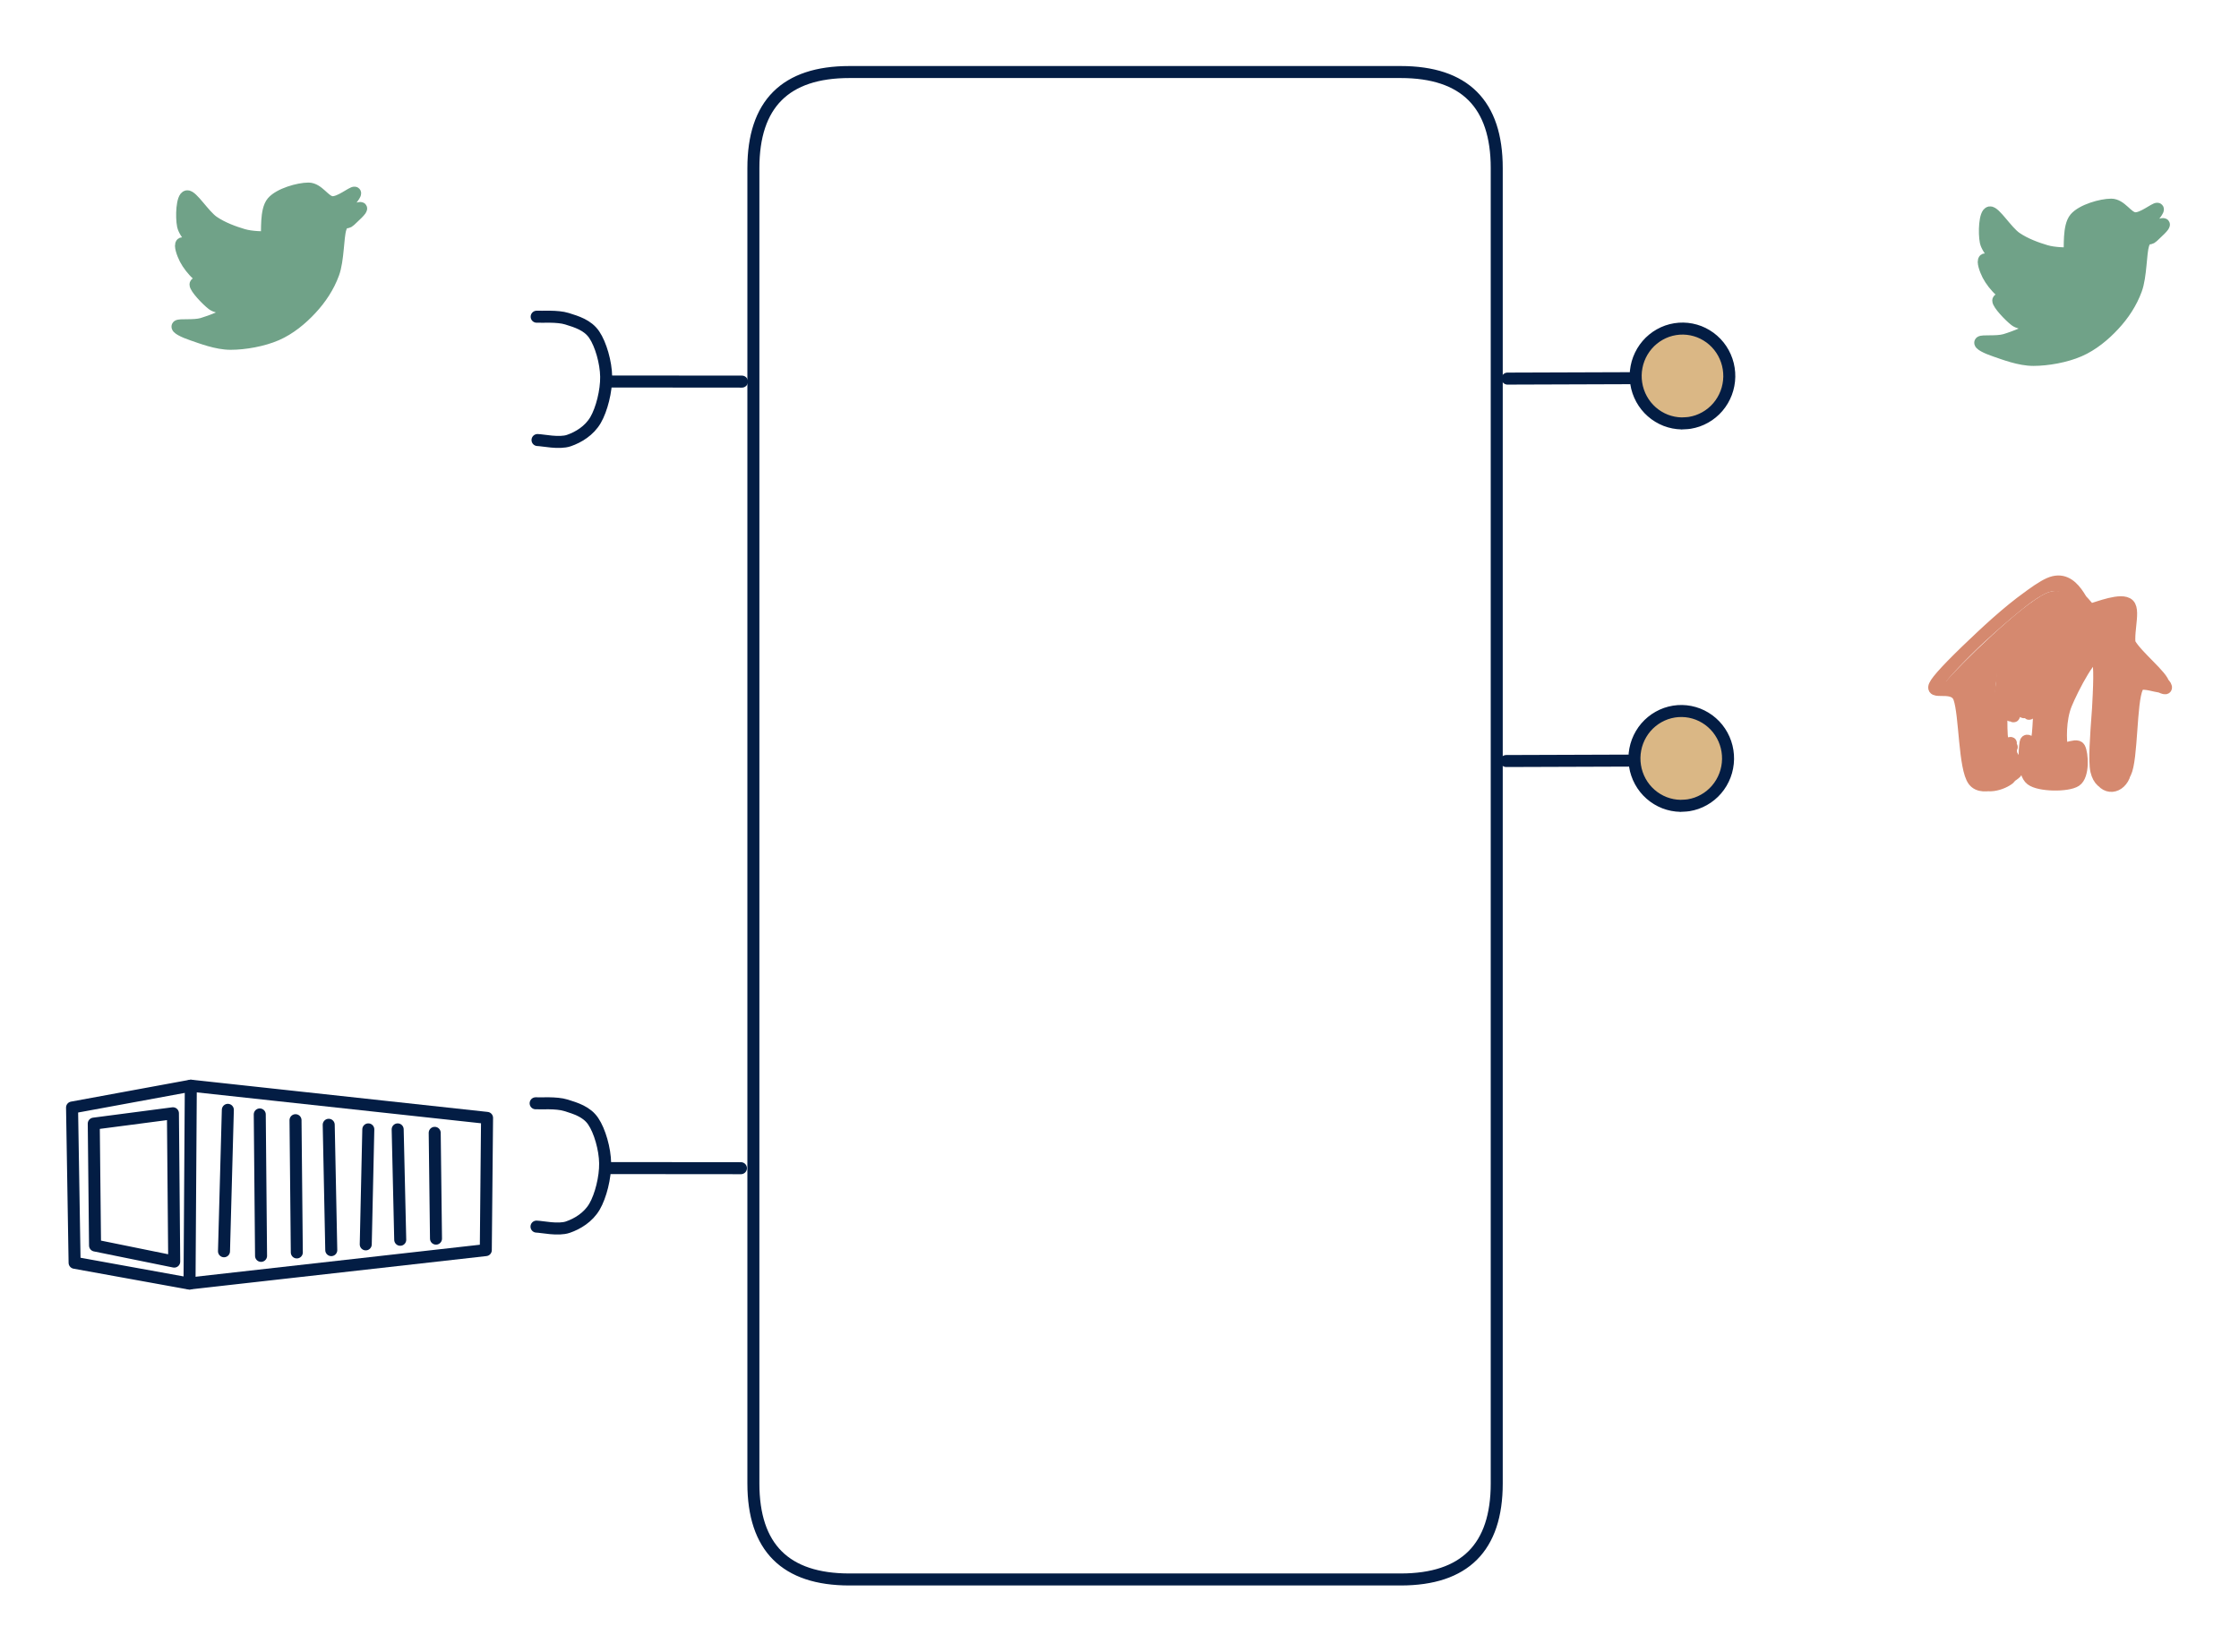
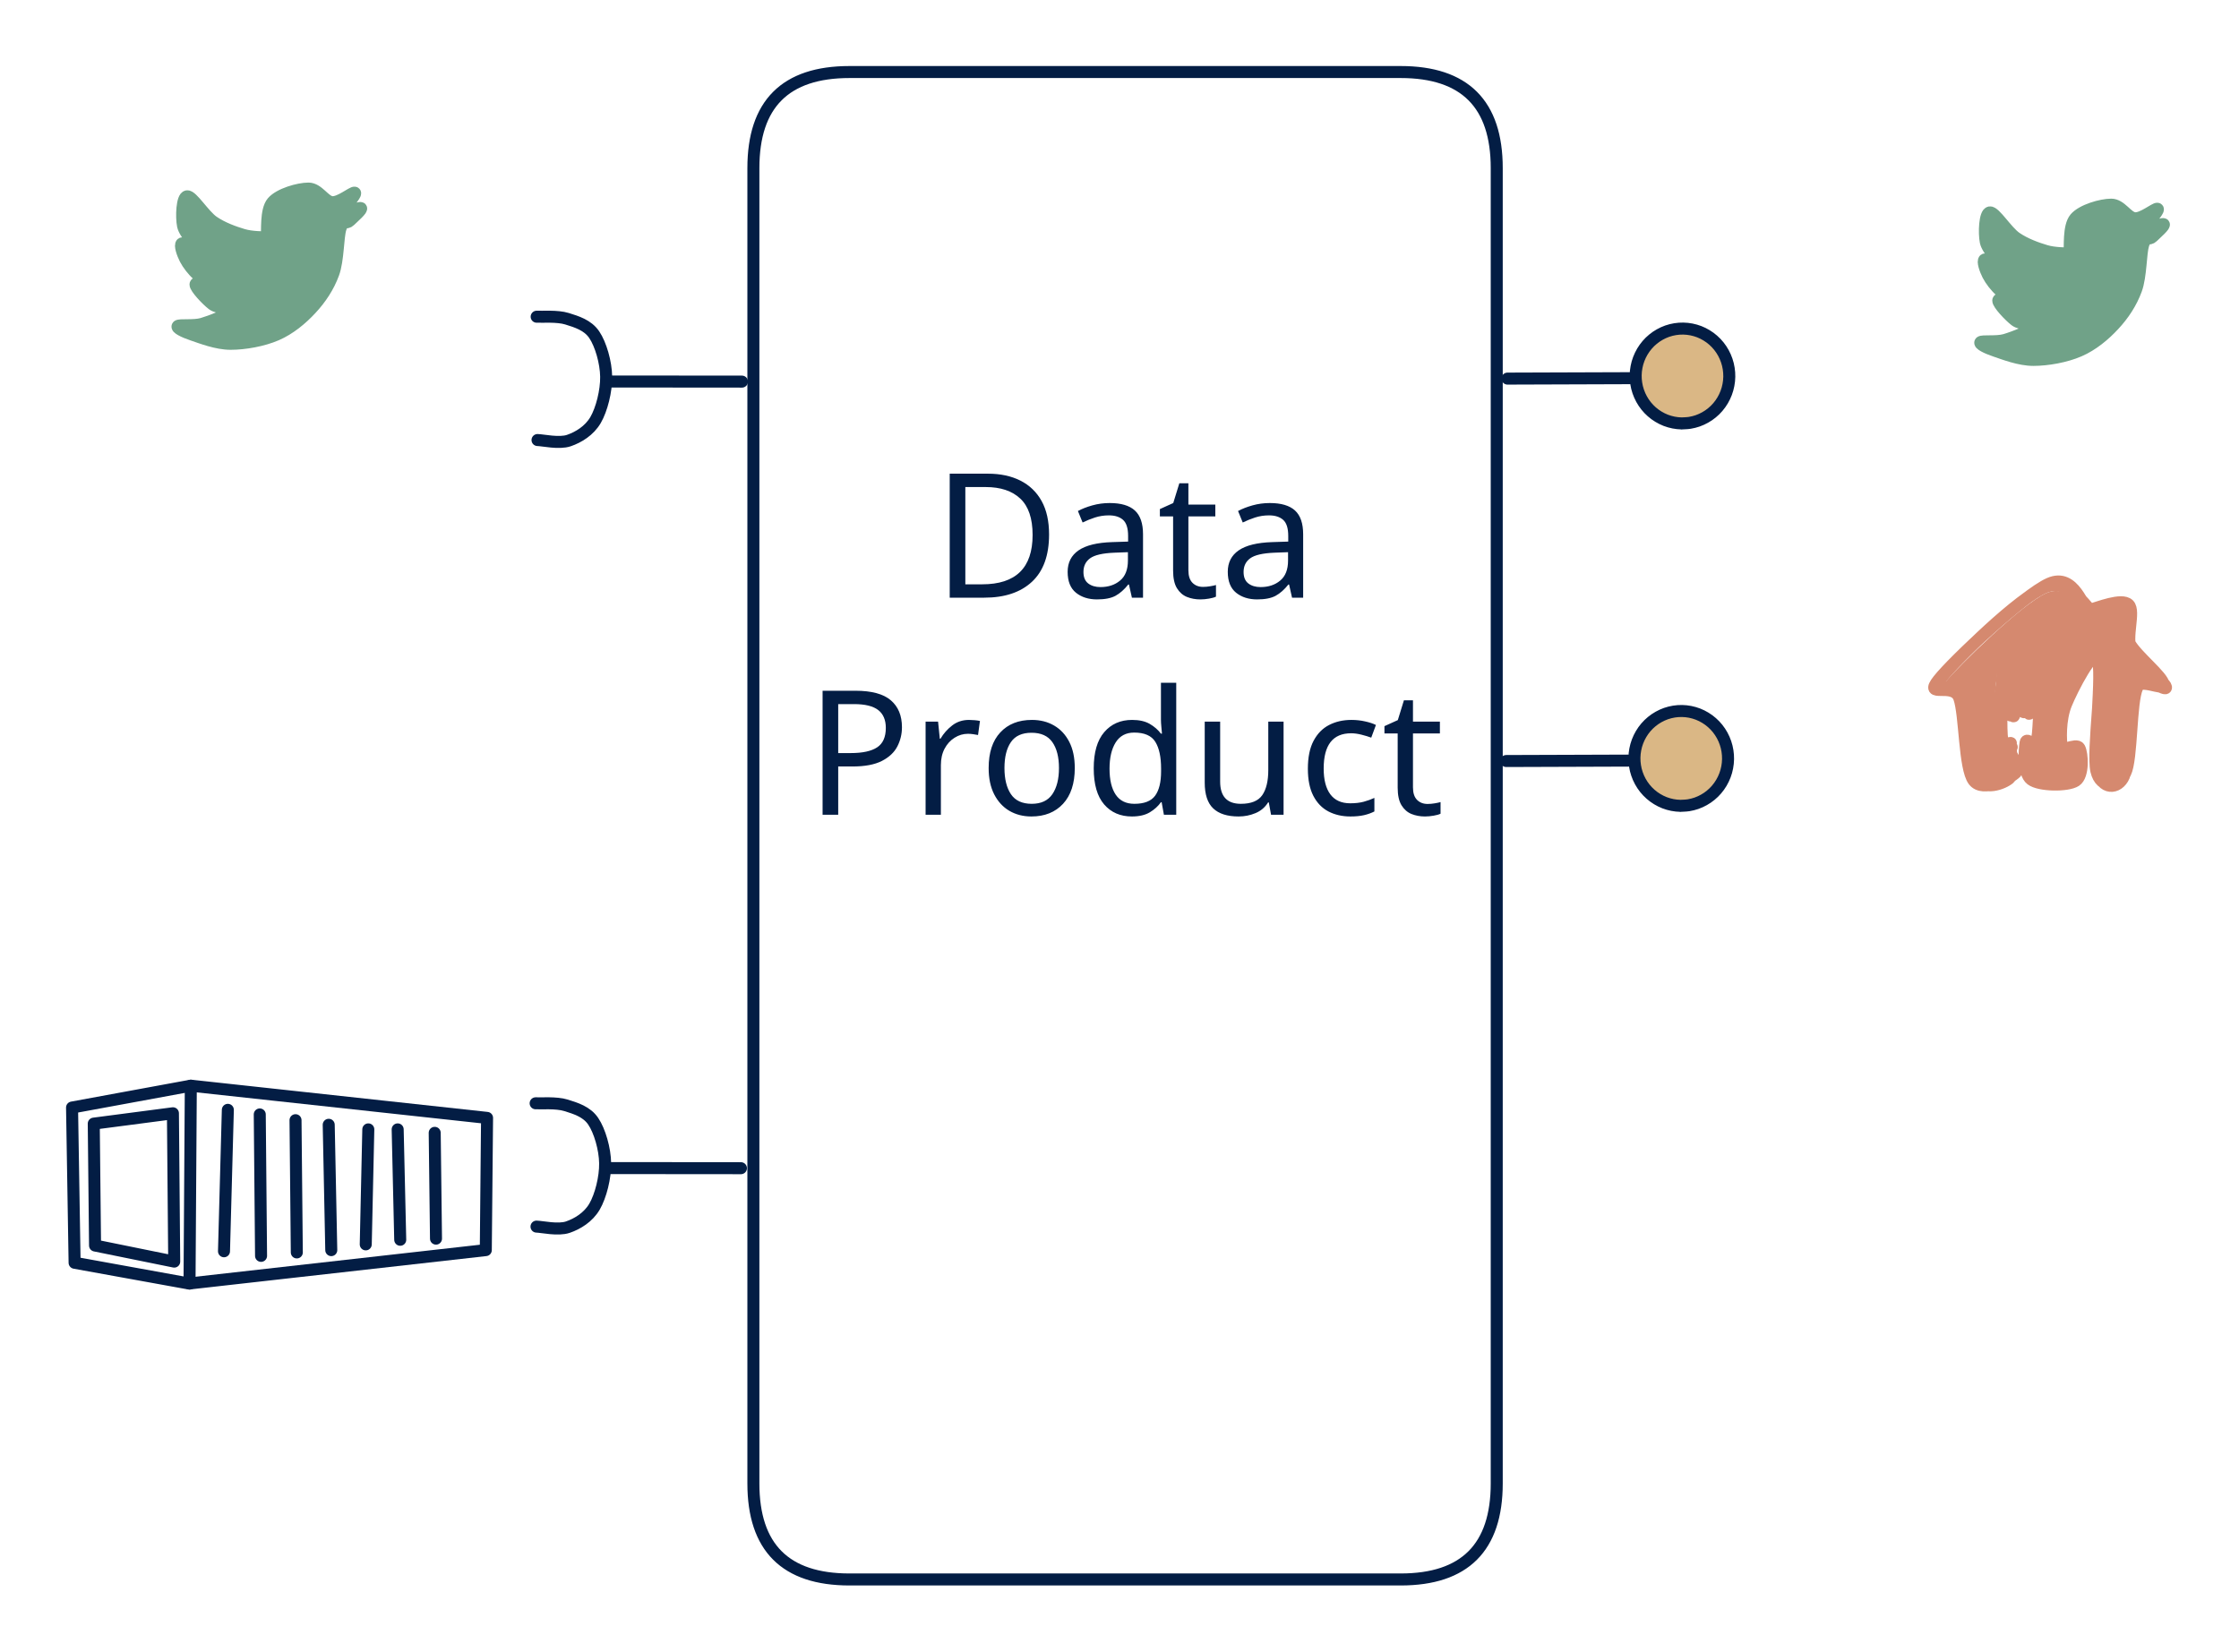
<svg xmlns="http://www.w3.org/2000/svg" version="1.1" viewBox="3001.583 1241.83 745.809 550.24" width="745.809" height="550.24">
  <g stroke-linecap="round">
    <g transform="translate(3090.403 1320.987) rotate(0 0.8961443 9.527954)" fill-rule="evenodd">
      <path d="M0 0 C0.32 -1.97, -0.4 -9.07, 1.93 -11.8 C4.25 -14.52, 10.62 -16.33, 13.92 -16.33 C17.23 -16.33, 19.21 -12.02, 21.77 -11.8 C24.34 -11.57, 28.51 -15.15, 29.33 -14.97 C30.14 -14.8, 27.6 -11.95, 26.66 -10.74 C25.72 -9.53, 22.91 -7.86, 23.7 -7.71 C24.49 -7.56, 30.74 -10.18, 31.4 -9.83 C32.07 -9.48, 28.84 -6.73, 27.7 -5.6 C26.56 -4.46, 25.5 -5.95, 24.59 -3.02 C23.68 -0.1, 23.85 7.49, 22.22 11.95 C20.59 16.41, 17.97 20.34, 14.81 23.74 C11.65 27.15, 7.73 30.42, 3.26 32.36 C-1.21 34.31, -7.33 35.39, -12 35.39 C-16.66 35.39, -21.8 33.35, -24.74 32.36 C-27.67 31.38, -30.17 30.1, -29.63 29.49 C-29.08 28.89, -24.39 29.57, -21.48 28.74 C-18.57 27.9, -12.71 25.58, -12.15 24.5 C-11.58 23.42, -16.15 23.72, -18.07 22.23 C-20 20.74, -23.75 16.76, -23.7 15.58 C-23.65 14.39, -17.9 15.65, -17.78 15.12 C-17.65 14.59, -21.4 13.74, -22.96 12.4 C-24.51 11.07, -26.22 8.85, -27.11 7.11 C-28 5.37, -29.01 2.5, -28.29 1.97 C-27.58 1.44, -22.89 4.92, -22.81 3.93 C-22.74 2.95, -27.23 -0.98, -27.85 -3.93 C-28.46 -6.88, -28.19 -13.54, -26.51 -13.76 C-24.84 -13.99, -20.89 -7.44, -17.78 -5.29 C-14.66 -3.15, -10.81 -1.79, -7.85 -0.91 C-4.89 -0.03, -1.31 -0.15, 0 0" stroke="none" stroke-width="0" fill="#70a288" fill-rule="evenodd" />
      <path d="M0 0 C0.32 -1.97, -0.4 -9.07, 1.93 -11.8 C4.25 -14.52, 10.62 -16.33, 13.92 -16.33 C17.23 -16.33, 19.21 -12.02, 21.77 -11.8 C24.34 -11.57, 28.51 -15.15, 29.33 -14.97 C30.14 -14.8, 27.6 -11.95, 26.66 -10.74 C25.72 -9.53, 22.91 -7.86, 23.7 -7.71 C24.49 -7.56, 30.74 -10.18, 31.4 -9.83 C32.07 -9.48, 28.84 -6.73, 27.7 -5.6 C26.56 -4.46, 25.5 -5.95, 24.59 -3.02 C23.68 -0.1, 23.85 7.49, 22.22 11.95 C20.59 16.41, 17.97 20.34, 14.81 23.74 C11.65 27.15, 7.73 30.42, 3.26 32.36 C-1.21 34.31, -7.33 35.39, -12 35.39 C-16.66 35.39, -21.8 33.35, -24.74 32.36 C-27.67 31.38, -30.17 30.1, -29.63 29.49 C-29.08 28.89, -24.39 29.57, -21.48 28.74 C-18.57 27.9, -12.71 25.58, -12.15 24.5 C-11.58 23.42, -16.15 23.72, -18.07 22.23 C-20 20.74, -23.75 16.76, -23.7 15.58 C-23.65 14.39, -17.9 15.65, -17.78 15.12 C-17.65 14.59, -21.4 13.74, -22.96 12.4 C-24.51 11.07, -26.22 8.85, -27.11 7.11 C-28 5.37, -29.01 2.5, -28.29 1.97 C-27.58 1.44, -22.89 4.92, -22.81 3.93 C-22.74 2.95, -27.23 -0.98, -27.85 -3.93 C-28.46 -6.88, -28.19 -13.54, -26.51 -13.76 C-24.84 -13.99, -20.89 -7.44, -17.78 -5.29 C-14.66 -3.15, -10.81 -1.79, -7.85 -0.91 C-4.89 -0.03, -1.31 -0.15, 0 0 M0 0 C0.32 -1.97, -0.4 -9.07, 1.93 -11.8 C4.25 -14.52, 10.62 -16.33, 13.92 -16.33 C17.23 -16.33, 19.21 -12.02, 21.77 -11.8 C24.34 -11.57, 28.51 -15.15, 29.33 -14.97 C30.14 -14.8, 27.6 -11.95, 26.66 -10.74 C25.72 -9.53, 22.91 -7.86, 23.7 -7.71 C24.49 -7.56, 30.74 -10.18, 31.4 -9.83 C32.07 -9.48, 28.84 -6.73, 27.7 -5.6 C26.56 -4.46, 25.5 -5.95, 24.59 -3.02 C23.68 -0.1, 23.85 7.49, 22.22 11.95 C20.59 16.41, 17.97 20.34, 14.81 23.74 C11.65 27.15, 7.73 30.42, 3.26 32.36 C-1.21 34.31, -7.33 35.39, -12 35.39 C-16.66 35.39, -21.8 33.35, -24.74 32.36 C-27.67 31.38, -30.17 30.1, -29.63 29.49 C-29.08 28.89, -24.39 29.57, -21.48 28.74 C-18.57 27.9, -12.71 25.58, -12.15 24.5 C-11.58 23.42, -16.15 23.72, -18.07 22.23 C-20 20.74, -23.75 16.76, -23.7 15.58 C-23.65 14.39, -17.9 15.65, -17.78 15.12 C-17.65 14.59, -21.4 13.74, -22.96 12.4 C-24.51 11.07, -26.22 8.85, -27.11 7.11 C-28 5.37, -29.01 2.5, -28.29 1.97 C-27.58 1.44, -22.89 4.92, -22.81 3.93 C-22.74 2.95, -27.23 -0.98, -27.85 -3.93 C-28.46 -6.88, -28.19 -13.54, -26.51 -13.76 C-24.84 -13.99, -20.89 -7.44, -17.78 -5.29 C-14.66 -3.15, -10.81 -1.79, -7.85 -0.91 C-4.89 -0.03, -1.31 -0.15, 0 0" stroke="#70a288" stroke-width="4" fill="none" />
    </g>
  </g>
  <g stroke-linecap="round">
    <g transform="translate(3032.814 1616.198) rotate(0 13.39865 21.26245)">
      <path d="M0 0 C0.11 10.17, 0.21 20.33, 0.43 40.61 M0 0 C0.1 9.48, 0.2 18.95, 0.43 40.61 M0.43 40.61 C10.29 42.62, 20.16 44.62, 26.8 45.97 M0.43 40.61 C9.78 42.51, 19.13 44.41, 26.8 45.97 M26.8 45.97 C26.7 34.76, 26.6 23.54, 26.37 -3.45 M26.8 45.97 C26.71 35.47, 26.62 24.96, 26.37 -3.45 M26.37 -3.45 C19.31 -2.53, 12.25 -1.6, 0 0 M26.37 -3.45 C17.34 -2.27, 8.31 -1.09, 0 0" stroke="#031d44" stroke-width="4" fill="none" />
    </g>
  </g>
  <g stroke-linecap="round">
    <g transform="translate(3025.583 1610.834) rotate(0 19.77896 25.68963)">
      <path d="M0 0 C0.17 10.54, 0.35 21.08, 0.85 51.72 M0 0 C0.32 19.18, 0.63 38.35, 0.85 51.72 M0.85 51.72 C12.46 53.82, 24.07 55.93, 39.13 58.66 M0.85 51.72 C15.57 54.39, 30.28 57.05, 39.13 58.66 M39.13 58.66 C39.22 44.76, 39.31 30.87, 39.56 -7.28 M39.13 58.66 C39.22 44.37, 39.32 30.07, 39.56 -7.28 M39.56 -7.28 C26.71 -4.92, 13.87 -2.55, 0 0 M39.56 -7.28 C25.61 -4.71, 11.66 -2.15, 0 0" stroke="#031d44" stroke-width="4" fill="none" />
    </g>
  </g>
  <g stroke-linecap="round">
    <g transform="translate(3065.141 1603.555) rotate(0 49.12839 32.94722)">
      <path d="M0 0 C25.94 2.82, 51.87 5.64, 98.68 10.73 M0 0 C23.26 2.53, 46.51 5.06, 98.68 10.73 M98.68 10.73 C98.59 20.23, 98.5 29.73, 98.26 54.78 M98.68 10.73 C98.51 28.12, 98.35 45.52, 98.26 54.78 M98.26 54.78 C62.42 58.82, 26.58 62.85, -0.43 65.89 M98.26 54.78 C69.1 58.07, 39.94 61.35, -0.43 65.89" stroke="#031d44" stroke-width="4" fill="none" />
    </g>
  </g>
  <g stroke-linecap="round">
    <g transform="translate(3077.477 1611.601) rotate(0 -0.6380311 23.56109)">
      <path d="M0 0 C-0.34 12.58, -0.68 25.16, -1.28 47.12 M0 0 C-0.31 11.51, -0.62 23.01, -1.28 47.12" stroke="#031d44" stroke-width="4" fill="none" />
    </g>
  </g>
  <g stroke-linecap="round">
    <g transform="translate(3088.11 1613.133) rotate(0 0.212677 23.56109)">
      <path d="M0 0 C0.14 15.43, 0.28 30.85, 0.43 47.12 M0 0 C0.11 12.44, 0.22 24.88, 0.43 47.12" stroke="#031d44" stroke-width="4" fill="none" />
    </g>
  </g>
  <g stroke-linecap="round">
    <g transform="translate(3100.02 1615.049) rotate(0 0.212677 22.02866)">
      <path d="M0 0 C0.14 14.29, 0.28 28.58, 0.43 44.06 M0 0 C0.16 16.18, 0.31 32.35, 0.43 44.06" stroke="#031d44" stroke-width="4" fill="none" />
    </g>
  </g>
  <g stroke-linecap="round">
    <g transform="translate(3111.079 1616.581) rotate(0 0.4253541 20.87934)">
      <path d="M0 0 C0.26 12.68, 0.52 25.37, 0.85 41.76 M0 0 C0.24 11.85, 0.48 23.7, 0.85 41.76" stroke="#031d44" stroke-width="4" fill="none" />
    </g>
  </g>
  <g stroke-linecap="round">
    <g transform="translate(3124.265 1618.113) rotate(0 -0.4253541 19.15536)">
      <path d="M0 0 C-0.32 14.33, -0.64 28.66, -0.85 38.31 M0 0 C-0.3 13.59, -0.6 27.17, -0.85 38.31" stroke="#031d44" stroke-width="4" fill="none" />
    </g>
  </g>
  <g stroke-linecap="round">
    <g transform="translate(3134.049 1618.113) rotate(0 0.4253541 18.38914)">
      <path d="M0 0 C0.26 11.15, 0.52 22.31, 0.85 36.78 M0 0 C0.33 14.14, 0.65 28.27, 0.85 36.78" stroke="#031d44" stroke-width="4" fill="none" />
    </g>
  </g>
  <g stroke-linecap="round">
    <g transform="translate(3146.384 1619.263) rotate(0 0.212677 17.62293)">
      <path d="M0 0 C0.09 7.6, 0.18 15.2, 0.43 35.25 M0 0 C0.17 13.92, 0.34 27.84, 0.43 35.25" stroke="#031d44" stroke-width="4" fill="none" />
    </g>
  </g>
  <g stroke-linecap="round" transform="translate(3252.535 1265.83) rotate(0 123.8051 251.1225)">
    <path d="M32 0 C96.3 0, 160.6 0, 215.61 0 M32 0 C96.19 0, 160.38 0, 215.61 0 M215.61 0 C236.94 0, 247.61 10.67, 247.61 32 M215.61 0 C236.94 0, 247.61 10.67, 247.61 32 M247.61 32 C247.61 174.3, 247.61 316.61, 247.61 470.24 M247.61 32 C247.61 186.51, 247.61 341.03, 247.61 470.24 M247.61 470.24 C247.61 491.58, 236.94 502.24, 215.61 502.24 M247.61 470.24 C247.61 491.58, 236.94 502.24, 215.61 502.24 M215.61 502.24 C167.68 502.24, 119.75 502.24, 32 502.24 M215.61 502.24 C164.44 502.24, 113.28 502.24, 32 502.24 M32 502.24 C10.67 502.24, 0 491.58, 0 470.24 M32 502.24 C10.67 502.24, 0 491.58, 0 470.24 M0 470.24 C0 323.2, 0 176.16, 0 32 M0 470.24 C0 328.43, 0 186.62, 0 32 M0 32 C0 10.67, 10.67 0, 32 0 M0 32 C0 10.67, 10.67 0, 32 0" stroke="#031d44" stroke-width="4" fill="none" />
  </g>
  <g stroke-linecap="round">
    <g transform="translate(3171.795 1356.65) rotate(269.5993 20.20242 11.50673)">
      <path d="M0 0 C-0.04 1.74, -1.34 7.21, -0.25 10.44 C0.83 13.66, 2.98 17.27, 6.52 19.37 C10.05 21.46, 16.21 23.05, 20.95 23.01 C25.69 22.98, 31.74 21.29, 34.97 19.13 C38.2 16.98, 39.33 13.27, 40.35 10.08 C41.37 6.89, 40.97 1.68, 41.09 0 M0 0 C-0.04 1.74, -1.34 7.21, -0.25 10.44 C0.83 13.66, 2.98 17.27, 6.52 19.37 C10.05 21.46, 16.21 23.05, 20.95 23.01 C25.69 22.98, 31.74 21.29, 34.97 19.13 C38.2 16.98, 39.33 13.27, 40.35 10.08 C41.37 6.89, 40.97 1.68, 41.09 0" stroke="#031d44" stroke-width="4" fill="none" />
    </g>
  </g>
  <g stroke-linecap="round">
    <g transform="translate(3226.701 1346.758) rotate(269.5993 -0.1761756 22.19813)">
      <path d="M0 0 C-0.06 7.4, -0.29 37, -0.35 44.4 M0 0 C-0.06 7.4, -0.29 37, -0.35 44.4" stroke="#031d44" stroke-width="4" fill="none" />
    </g>
  </g>
  <g stroke-linecap="round">
    <g transform="translate(3171.455 1618.72) rotate(269.5993 20.20242 11.50673)">
      <path d="M0 0 C-0.04 1.74, -1.34 7.21, -0.25 10.44 C0.83 13.66, 2.98 17.27, 6.52 19.37 C10.05 21.46, 16.21 23.05, 20.95 23.01 C25.69 22.98, 31.74 21.29, 34.97 19.13 C38.2 16.98, 39.33 13.27, 40.35 10.08 C41.37 6.89, 40.97 1.68, 41.09 0 M0 0 C-0.04 1.74, -1.34 7.21, -0.25 10.44 C0.83 13.66, 2.98 17.27, 6.52 19.37 C10.05 21.46, 16.21 23.05, 20.95 23.01 C25.69 22.98, 31.74 21.29, 34.97 19.13 C38.2 16.98, 39.33 13.27, 40.35 10.08 C41.37 6.89, 40.97 1.68, 41.09 0" stroke="#031d44" stroke-width="4" fill="none" />
    </g>
  </g>
  <g stroke-linecap="round">
    <g transform="translate(3226.361 1608.828) rotate(269.5993 -0.1761756 22.19813)">
      <path d="M0 0 C-0.06 7.4, -0.29 37, -0.35 44.4 M0 0 C-0.06 7.4, -0.29 37, -0.35 44.4" stroke="#031d44" stroke-width="4" fill="none" />
    </g>
  </g>
  <g stroke-linecap="round">
    <g transform="translate(3523.627 1347.588) rotate(90.96151 0.4103828 20.31395)">
      <path d="M0 0 C0.14 6.77, 0.68 33.86, 0.82 40.63 M0 0 C0.14 6.77, 0.68 33.86, 0.82 40.63" stroke="#031d44" stroke-width="4" fill="none" />
    </g>
  </g>
  <g stroke-linecap="round" transform="translate(3546.216 1351.508) rotate(90.96151 15.79974 15.59455)">
    <path d="M31.6 15.59 C31.6 16.5, 31.52 17.41, 31.36 18.3 C31.2 19.19, 30.96 20.08, 30.65 20.93 C30.33 21.78, 29.94 22.61, 29.48 23.39 C29.03 24.17, 28.49 24.93, 27.9 25.62 C27.32 26.31, 26.66 26.96, 25.96 27.54 C25.26 28.12, 24.49 28.65, 23.7 29.1 C22.91 29.55, 22.06 29.94, 21.2 30.25 C20.34 30.56, 19.44 30.8, 18.54 30.95 C17.64 31.11, 16.71 31.19, 15.8 31.19 C14.89 31.19, 13.96 31.11, 13.06 30.95 C12.16 30.8, 11.26 30.56, 10.4 30.25 C9.54 29.94, 8.69 29.55, 7.9 29.1 C7.11 28.65, 6.34 28.12, 5.64 27.54 C4.94 26.96, 4.28 26.31, 3.7 25.62 C3.11 24.93, 2.57 24.17, 2.12 23.39 C1.66 22.61, 1.27 21.78, 0.95 20.93 C0.64 20.08, 0.4 19.19, 0.24 18.3 C0.08 17.41, 0 16.5, 0 15.59 C0 14.69, 0.08 13.78, 0.24 12.89 C0.4 12, 0.64 11.11, 0.95 10.26 C1.27 9.41, 1.66 8.58, 2.12 7.8 C2.57 7.02, 3.11 6.26, 3.7 5.57 C4.28 4.88, 4.94 4.23, 5.64 3.65 C6.34 3.07, 7.11 2.54, 7.9 2.09 C8.69 1.64, 9.54 1.25, 10.4 0.94 C11.26 0.63, 12.16 0.39, 13.06 0.24 C13.96 0.08, 14.89 0, 15.8 0 C16.71 0, 17.64 0.08, 18.54 0.24 C19.44 0.39, 20.34 0.63, 21.2 0.94 C22.06 1.25, 22.91 1.64, 23.7 2.09 C24.49 2.54, 25.26 3.07, 25.96 3.65 C26.66 4.23, 27.32 4.88, 27.9 5.57 C28.49 6.26, 29.03 7.02, 29.48 7.8 C29.94 8.58, 30.33 9.41, 30.65 10.26 C30.96 11.11, 31.2 12, 31.36 12.89 C31.52 13.78, 31.56 15.14, 31.6 15.59 C31.64 16.05, 31.64 15.14, 31.6 15.59" stroke="none" stroke-width="0" fill="#dab785" />
    <path d="M31.6 15.59 C31.6 16.5, 31.52 17.41, 31.36 18.3 C31.2 19.19, 30.96 20.08, 30.65 20.93 C30.33 21.78, 29.94 22.61, 29.48 23.39 C29.03 24.17, 28.49 24.93, 27.9 25.62 C27.32 26.31, 26.66 26.96, 25.96 27.54 C25.26 28.12, 24.49 28.65, 23.7 29.1 C22.91 29.55, 22.06 29.94, 21.2 30.25 C20.34 30.56, 19.44 30.8, 18.54 30.95 C17.64 31.11, 16.71 31.19, 15.8 31.19 C14.89 31.19, 13.96 31.11, 13.06 30.95 C12.16 30.8, 11.26 30.56, 10.4 30.25 C9.54 29.94, 8.69 29.55, 7.9 29.1 C7.11 28.65, 6.34 28.12, 5.64 27.54 C4.94 26.96, 4.28 26.31, 3.7 25.62 C3.11 24.93, 2.57 24.17, 2.12 23.39 C1.66 22.61, 1.27 21.78, 0.95 20.93 C0.64 20.08, 0.4 19.19, 0.24 18.3 C0.08 17.41, 0 16.5, 0 15.59 C0 14.69, 0.08 13.78, 0.24 12.89 C0.4 12, 0.64 11.11, 0.95 10.26 C1.27 9.41, 1.66 8.58, 2.12 7.8 C2.57 7.02, 3.11 6.26, 3.7 5.57 C4.28 4.88, 4.94 4.23, 5.64 3.65 C6.34 3.07, 7.11 2.54, 7.9 2.09 C8.69 1.64, 9.54 1.25, 10.4 0.94 C11.26 0.63, 12.16 0.39, 13.06 0.24 C13.96 0.08, 14.89 0, 15.8 0 C16.71 0, 17.64 0.08, 18.54 0.24 C19.44 0.39, 20.34 0.63, 21.2 0.94 C22.06 1.25, 22.91 1.64, 23.7 2.09 C24.49 2.54, 25.26 3.07, 25.96 3.65 C26.66 4.23, 27.32 4.88, 27.9 5.57 C28.49 6.26, 29.03 7.02, 29.48 7.8 C29.94 8.58, 30.33 9.41, 30.65 10.26 C30.96 11.11, 31.2 12, 31.36 12.89 C31.52 13.78, 31.56 15.14, 31.6 15.59 C31.64 16.05, 31.64 15.14, 31.6 15.59" stroke="#031d44" stroke-width="4" fill="none" />
  </g>
  <g stroke-linecap="round">
    <g transform="translate(3523.213 1475.001) rotate(90.96151 0.4103828 20.31395)">
      <path d="M0 0 C0.14 6.77, 0.68 33.86, 0.82 40.63 M0 0 C0.14 6.77, 0.68 33.86, 0.82 40.63" stroke="#031d44" stroke-width="4" fill="none" />
    </g>
  </g>
  <g stroke-linecap="round" transform="translate(3545.803 1478.922) rotate(90.96151 15.79974 15.59455)">
    <path d="M31.6 15.59 C31.6 16.5, 31.52 17.41, 31.36 18.3 C31.2 19.19, 30.96 20.08, 30.65 20.93 C30.33 21.78, 29.94 22.61, 29.48 23.39 C29.03 24.17, 28.49 24.93, 27.9 25.62 C27.32 26.31, 26.66 26.96, 25.96 27.54 C25.26 28.12, 24.49 28.65, 23.7 29.1 C22.91 29.55, 22.06 29.94, 21.2 30.25 C20.34 30.56, 19.44 30.8, 18.54 30.95 C17.64 31.11, 16.71 31.19, 15.8 31.19 C14.89 31.19, 13.96 31.11, 13.06 30.95 C12.16 30.8, 11.26 30.56, 10.4 30.25 C9.54 29.94, 8.69 29.55, 7.9 29.1 C7.11 28.65, 6.34 28.12, 5.64 27.54 C4.94 26.96, 4.28 26.31, 3.7 25.62 C3.11 24.93, 2.57 24.17, 2.12 23.39 C1.66 22.61, 1.27 21.78, 0.95 20.93 C0.64 20.08, 0.4 19.19, 0.24 18.3 C0.08 17.41, 0 16.5, 0 15.59 C0 14.69, 0.08 13.78, 0.24 12.89 C0.4 12, 0.64 11.11, 0.95 10.26 C1.27 9.41, 1.66 8.58, 2.12 7.8 C2.57 7.02, 3.11 6.26, 3.7 5.57 C4.28 4.88, 4.94 4.23, 5.64 3.65 C6.34 3.07, 7.11 2.54, 7.9 2.09 C8.69 1.64, 9.54 1.25, 10.4 0.94 C11.26 0.63, 12.16 0.39, 13.06 0.24 C13.96 0.08, 14.89 0, 15.8 0 C16.71 0, 17.64 0.08, 18.54 0.24 C19.44 0.39, 20.34 0.63, 21.2 0.94 C22.06 1.25, 22.91 1.64, 23.7 2.09 C24.49 2.54, 25.26 3.07, 25.96 3.65 C26.66 4.23, 27.32 4.88, 27.9 5.57 C28.49 6.26, 29.03 7.02, 29.48 7.8 C29.94 8.58, 30.33 9.41, 30.65 10.26 C30.96 11.11, 31.2 12, 31.36 12.89 C31.52 13.78, 31.56 15.14, 31.6 15.59 C31.64 16.05, 31.64 15.14, 31.6 15.59" stroke="none" stroke-width="0" fill="#dab785" />
    <path d="M31.6 15.59 C31.6 16.5, 31.52 17.41, 31.36 18.3 C31.2 19.19, 30.96 20.08, 30.65 20.93 C30.33 21.78, 29.94 22.61, 29.48 23.39 C29.03 24.17, 28.49 24.93, 27.9 25.62 C27.32 26.31, 26.66 26.96, 25.96 27.54 C25.26 28.12, 24.49 28.65, 23.7 29.1 C22.91 29.55, 22.06 29.94, 21.2 30.25 C20.34 30.56, 19.44 30.8, 18.54 30.95 C17.64 31.11, 16.71 31.19, 15.8 31.19 C14.89 31.19, 13.96 31.11, 13.06 30.95 C12.16 30.8, 11.26 30.56, 10.4 30.25 C9.54 29.94, 8.69 29.55, 7.9 29.1 C7.11 28.65, 6.34 28.12, 5.64 27.54 C4.94 26.96, 4.28 26.31, 3.7 25.62 C3.11 24.93, 2.57 24.17, 2.12 23.39 C1.66 22.61, 1.27 21.78, 0.95 20.93 C0.64 20.08, 0.4 19.19, 0.24 18.3 C0.08 17.41, 0 16.5, 0 15.59 C0 14.69, 0.08 13.78, 0.24 12.89 C0.4 12, 0.64 11.11, 0.95 10.26 C1.27 9.41, 1.66 8.58, 2.12 7.8 C2.57 7.02, 3.11 6.26, 3.7 5.57 C4.28 4.88, 4.94 4.23, 5.64 3.65 C6.34 3.07, 7.11 2.54, 7.9 2.09 C8.69 1.64, 9.54 1.25, 10.4 0.94 C11.26 0.63, 12.16 0.39, 13.06 0.24 C13.96 0.08, 14.89 0, 15.8 0 C16.71 0, 17.64 0.08, 18.54 0.24 C19.44 0.39, 20.34 0.63, 21.2 0.94 C22.06 1.25, 22.91 1.64, 23.7 2.09 C24.49 2.54, 25.26 3.07, 25.96 3.65 C26.66 4.23, 27.32 4.88, 27.9 5.57 C28.49 6.26, 29.03 7.02, 29.48 7.8 C29.94 8.58, 30.33 9.41, 30.65 10.26 C30.96 11.11, 31.2 12, 31.36 12.89 C31.52 13.78, 31.56 15.14, 31.6 15.59 C31.64 16.05, 31.64 15.14, 31.6 15.59" stroke="#031d44" stroke-width="4" fill="none" />
  </g>
  <g stroke-linecap="round">
    <g transform="translate(3690.898 1326.348) rotate(0 0.8961443 9.527954)" fill-rule="evenodd">
      <path d="M0 0 C0.32 -1.97, -0.4 -9.07, 1.93 -11.8 C4.25 -14.52, 10.62 -16.33, 13.92 -16.33 C17.23 -16.33, 19.21 -12.02, 21.77 -11.8 C24.34 -11.57, 28.51 -15.15, 29.33 -14.97 C30.14 -14.8, 27.6 -11.95, 26.66 -10.74 C25.72 -9.53, 22.91 -7.86, 23.7 -7.71 C24.49 -7.56, 30.74 -10.18, 31.4 -9.83 C32.07 -9.48, 28.84 -6.73, 27.7 -5.6 C26.56 -4.46, 25.5 -5.95, 24.59 -3.02 C23.68 -0.1, 23.85 7.49, 22.22 11.95 C20.59 16.41, 17.97 20.34, 14.81 23.74 C11.65 27.15, 7.73 30.42, 3.26 32.36 C-1.21 34.31, -7.33 35.39, -12 35.39 C-16.66 35.39, -21.8 33.35, -24.74 32.36 C-27.67 31.38, -30.17 30.1, -29.63 29.49 C-29.08 28.89, -24.39 29.57, -21.48 28.74 C-18.57 27.9, -12.71 25.58, -12.15 24.5 C-11.58 23.42, -16.15 23.72, -18.07 22.23 C-20 20.74, -23.75 16.76, -23.7 15.58 C-23.65 14.39, -17.9 15.65, -17.78 15.12 C-17.65 14.59, -21.4 13.74, -22.96 12.4 C-24.51 11.07, -26.22 8.85, -27.11 7.11 C-28 5.37, -29.01 2.5, -28.29 1.97 C-27.58 1.44, -22.89 4.92, -22.81 3.93 C-22.74 2.95, -27.23 -0.98, -27.85 -3.93 C-28.46 -6.88, -28.19 -13.54, -26.51 -13.76 C-24.84 -13.99, -20.89 -7.44, -17.78 -5.29 C-14.66 -3.15, -10.81 -1.79, -7.85 -0.91 C-4.89 -0.03, -1.31 -0.15, 0 0" stroke="none" stroke-width="0" fill="#70a288" fill-rule="evenodd" />
      <path d="M0 0 C0.32 -1.97, -0.4 -9.07, 1.93 -11.8 C4.25 -14.52, 10.62 -16.33, 13.92 -16.33 C17.23 -16.33, 19.21 -12.02, 21.77 -11.8 C24.34 -11.57, 28.51 -15.15, 29.33 -14.97 C30.14 -14.8, 27.6 -11.95, 26.66 -10.74 C25.72 -9.53, 22.91 -7.86, 23.7 -7.71 C24.49 -7.56, 30.74 -10.18, 31.4 -9.83 C32.07 -9.48, 28.84 -6.73, 27.7 -5.6 C26.56 -4.46, 25.5 -5.95, 24.59 -3.02 C23.68 -0.1, 23.85 7.49, 22.22 11.95 C20.59 16.41, 17.97 20.34, 14.81 23.74 C11.65 27.15, 7.73 30.42, 3.26 32.36 C-1.21 34.31, -7.33 35.39, -12 35.39 C-16.66 35.39, -21.8 33.35, -24.74 32.36 C-27.67 31.38, -30.17 30.1, -29.63 29.49 C-29.08 28.89, -24.39 29.57, -21.48 28.74 C-18.57 27.9, -12.71 25.58, -12.15 24.5 C-11.58 23.42, -16.15 23.72, -18.07 22.23 C-20 20.74, -23.75 16.76, -23.7 15.58 C-23.65 14.39, -17.9 15.65, -17.78 15.12 C-17.65 14.59, -21.4 13.74, -22.96 12.4 C-24.51 11.07, -26.22 8.85, -27.11 7.11 C-28 5.37, -29.01 2.5, -28.29 1.97 C-27.58 1.44, -22.89 4.92, -22.81 3.93 C-22.74 2.95, -27.23 -0.98, -27.85 -3.93 C-28.46 -6.88, -28.19 -13.54, -26.51 -13.76 C-24.84 -13.99, -20.89 -7.44, -17.78 -5.29 C-14.66 -3.15, -10.81 -1.79, -7.85 -0.91 C-4.89 -0.03, -1.31 -0.15, 0 0 M0 0 C0.32 -1.97, -0.4 -9.07, 1.93 -11.8 C4.25 -14.52, 10.62 -16.33, 13.92 -16.33 C17.23 -16.33, 19.21 -12.02, 21.77 -11.8 C24.34 -11.57, 28.51 -15.15, 29.33 -14.97 C30.14 -14.8, 27.6 -11.95, 26.66 -10.74 C25.72 -9.53, 22.91 -7.86, 23.7 -7.71 C24.49 -7.56, 30.74 -10.18, 31.4 -9.83 C32.07 -9.48, 28.84 -6.73, 27.7 -5.6 C26.56 -4.46, 25.5 -5.95, 24.59 -3.02 C23.68 -0.1, 23.85 7.49, 22.22 11.95 C20.59 16.41, 17.97 20.34, 14.81 23.74 C11.65 27.15, 7.73 30.42, 3.26 32.36 C-1.21 34.31, -7.33 35.39, -12 35.39 C-16.66 35.39, -21.8 33.35, -24.74 32.36 C-27.67 31.38, -30.17 30.1, -29.63 29.49 C-29.08 28.89, -24.39 29.57, -21.48 28.74 C-18.57 27.9, -12.71 25.58, -12.15 24.5 C-11.58 23.42, -16.15 23.72, -18.07 22.23 C-20 20.74, -23.75 16.76, -23.7 15.58 C-23.65 14.39, -17.9 15.65, -17.78 15.12 C-17.65 14.59, -21.4 13.74, -22.96 12.4 C-24.51 11.07, -26.22 8.85, -27.11 7.11 C-28 5.37, -29.01 2.5, -28.29 1.97 C-27.58 1.44, -22.89 4.92, -22.81 3.93 C-22.74 2.95, -27.23 -0.98, -27.85 -3.93 C-28.46 -6.88, -28.19 -13.54, -26.51 -13.76 C-24.84 -13.99, -20.89 -7.44, -17.78 -5.29 C-14.66 -3.15, -10.81 -1.79, -7.85 -0.91 C-4.89 -0.03, -1.31 -0.15, 0 0" stroke="#70a288" stroke-width="4" fill="none" />
    </g>
  </g>
  <g stroke-linecap="round">
    <g transform="translate(3671.023 1489.817) rotate(0 13.44516 -20.20006)" fill-rule="evenodd">
      <path d="M0.33 -1.08 C-0.08 0.51, 0.56 8.23, -1.49 10.6 C-3.55 12.96, -9.68 17.76, -12.01 13.13 C-14.33 8.5, -13.89 -11.54, -15.46 -17.19 C-17.02 -22.84, -26.01 -15.24, -21.41 -20.77 C-16.8 -26.3, 4.1 -46.8, 12.18 -50.37 C20.27 -53.94, 24 -43.25, 27.09 -42.19 C30.19 -41.13, 28.74 -43.26, 30.75 -44.01 C32.76 -44.77, 37.8 -48.43, 39.16 -46.72 C40.52 -45, 37.46 -37.87, 38.92 -33.73 C40.39 -29.58, 47.78 -24.51, 47.98 -21.84 C48.18 -19.17, 41.64 -23.02, 40.13 -17.7 C38.63 -12.38, 40.93 5.48, 38.94 10.08 C36.96 14.67, 30.02 16.55, 28.21 9.87 C26.41 3.19, 29.64 -26.42, 28.11 -30.02 C26.59 -33.62, 20.65 -16.91, 19.07 -11.73 C17.48 -6.55, 17.89 -1.26, 18.6 1.08 C19.32 3.42, 23.12 0.54, 23.37 2.3 C23.63 4.05, 22.34 9.89, 20.13 11.64 C17.91 13.38, 12.72 14.93, 10.11 12.75 C7.49 10.56, 4.53 1.42, 4.43 -1.48 C4.32 -4.38, 8.5 -0.39, 9.47 -4.64 C10.45 -8.89, 10.82 -26.11, 10.28 -26.97 C9.75 -27.84, 7.34 -10.07, 6.26 -9.85 C5.18 -9.63, 4.99 -25.83, 3.79 -25.66 C2.6 -25.48, 0.29 -8.55, -0.91 -8.79 C-2.12 -9.03, -2.69 -28.11, -3.45 -27.09 C-4.22 -26.07, -6.04 -7.35, -5.48 -2.66 C-4.92 2.03, -0.63 0.38, -0.1 1.05" stroke="none" stroke-width="0" fill="#d5896f" fill-rule="evenodd" />
      <path d="M0.33 1.12 C0.26 2.91, 1.8 9.72, -0.16 11.38 C-2.11 13.05, -8.68 15.68, -11.4 11.11 C-14.12 6.55, -14.58 -10.46, -16.48 -16 C-18.37 -21.54, -27.48 -16.07, -22.76 -22.14 C-18.03 -28.21, 3.23 -49.01, 11.88 -52.41 C20.53 -55.81, 26.42 -43.79, 29.15 -42.54 C31.88 -41.29, 26.82 -44.51, 28.25 -44.93 C29.68 -45.35, 35.77 -46.94, 37.72 -45.06 C39.67 -43.18, 37.69 -37.83, 39.94 -33.64 C42.2 -29.45, 51.15 -22.52, 51.27 -19.91 C51.39 -17.31, 42.88 -23.09, 40.67 -18 C38.47 -12.91, 39.96 6.16, 38.04 10.62 C36.12 15.09, 30.64 15.31, 29.17 8.79 C27.7 2.28, 31.13 -24.61, 29.23 -28.48 C27.33 -32.34, 20.04 -19.26, 17.77 -14.4 C15.5 -9.55, 14.71 -1.95, 15.62 0.66 C16.53 3.26, 22.14 -0.7, 23.2 1.22 C24.26 3.14, 24.64 10.42, 21.96 12.17 C19.29 13.92, 9.92 13.85, 7.14 11.73 C4.36 9.61, 4.88 1.8, 5.28 -0.56 C5.67 -2.91, 8.8 2.22, 9.51 -2.39 C10.22 -7.01, 10.02 -26.95, 9.51 -28.25 C9.01 -29.54, 7.52 -10.12, 6.46 -10.15 C5.39 -10.18, 4.16 -28.54, 3.13 -28.45 C2.09 -28.36, 1.13 -9.62, 0.27 -9.61 C-0.58 -9.6, -1.51 -29.51, -2 -28.4 C-2.49 -27.29, -3.05 -7.63, -2.65 -2.96 C-2.26 1.7, -0.13 -0.73, 0.37 -0.43 M-0.95 0.66 C-0.67 2.01, 3.95 7.47, 2.1 9.38 C0.26 11.28, -8.86 16.23, -12.01 12.1 C-15.16 7.97, -14.84 -9.81, -16.8 -15.39 C-18.76 -20.98, -28.78 -15.05, -23.78 -21.41 C-18.79 -27.77, 4.75 -49.84, 13.17 -53.55 C21.59 -57.26, 24.45 -45.11, 26.75 -43.67 C29.05 -42.23, 24.83 -44.44, 26.98 -44.92 C29.13 -45.4, 37.37 -48.85, 39.63 -46.53 C41.89 -44.22, 38.45 -35.62, 40.52 -31.04 C42.59 -26.46, 51.72 -21.08, 52.05 -19.06 C52.37 -17.04, 44.73 -23.67, 42.47 -18.9 C40.22 -14.14, 40.78 4.89, 38.51 9.51 C36.24 14.13, 30.32 15.21, 28.85 8.82 C27.38 2.42, 31.37 -25.15, 29.69 -28.84 C28 -32.53, 20.79 -18.36, 18.75 -13.33 C16.7 -8.29, 16.86 -1.11, 17.43 1.38 C18.01 3.87, 21.63 -0.24, 22.2 1.62 C22.76 3.47, 23.28 11.11, 20.8 12.52 C18.32 13.93, 9.58 11.91, 7.31 10.07 C5.05 8.22, 6.88 3.72, 7.22 1.44 C7.57 -0.83, 8.97 0.96, 9.39 -3.6 C9.82 -8.15, 10.55 -24.69, 9.76 -25.87 C8.97 -27.05, 5.52 -10.23, 4.65 -10.69 C3.77 -11.15, 5.06 -28.86, 4.5 -28.63 C3.94 -28.39, 2.13 -9.23, 1.28 -9.31 C0.42 -9.38, 0.3 -29.94, -0.63 -29.09 C-1.56 -28.25, -4.53 -9.25, -4.31 -4.25 C-4.1 0.75, 0.19 0.11, 0.67 0.92" stroke="#d5896f" stroke-width="4" fill="none" />
    </g>
  </g>
+   <text x="3376.340" y="1440.960" font-family="Excalifont, Xiaolai, sans-serif, Segoe UI Emoji" font-size="57.854px" fill="#031d44" text-anchor="middle" style="white-space: pre;" direction="ltr" dominant-baseline="alphabetic">Data </text>
+   <text x="3376.340" y="1513.280" font-family="Excalifont, Xiaolai, sans-serif, Segoe UI Emoji" font-size="57.854px" fill="#031d44" text-anchor="middle" style="white-space: pre;" direction="ltr" dominant-baseline="alphabetic">Product</text>
</svg>
